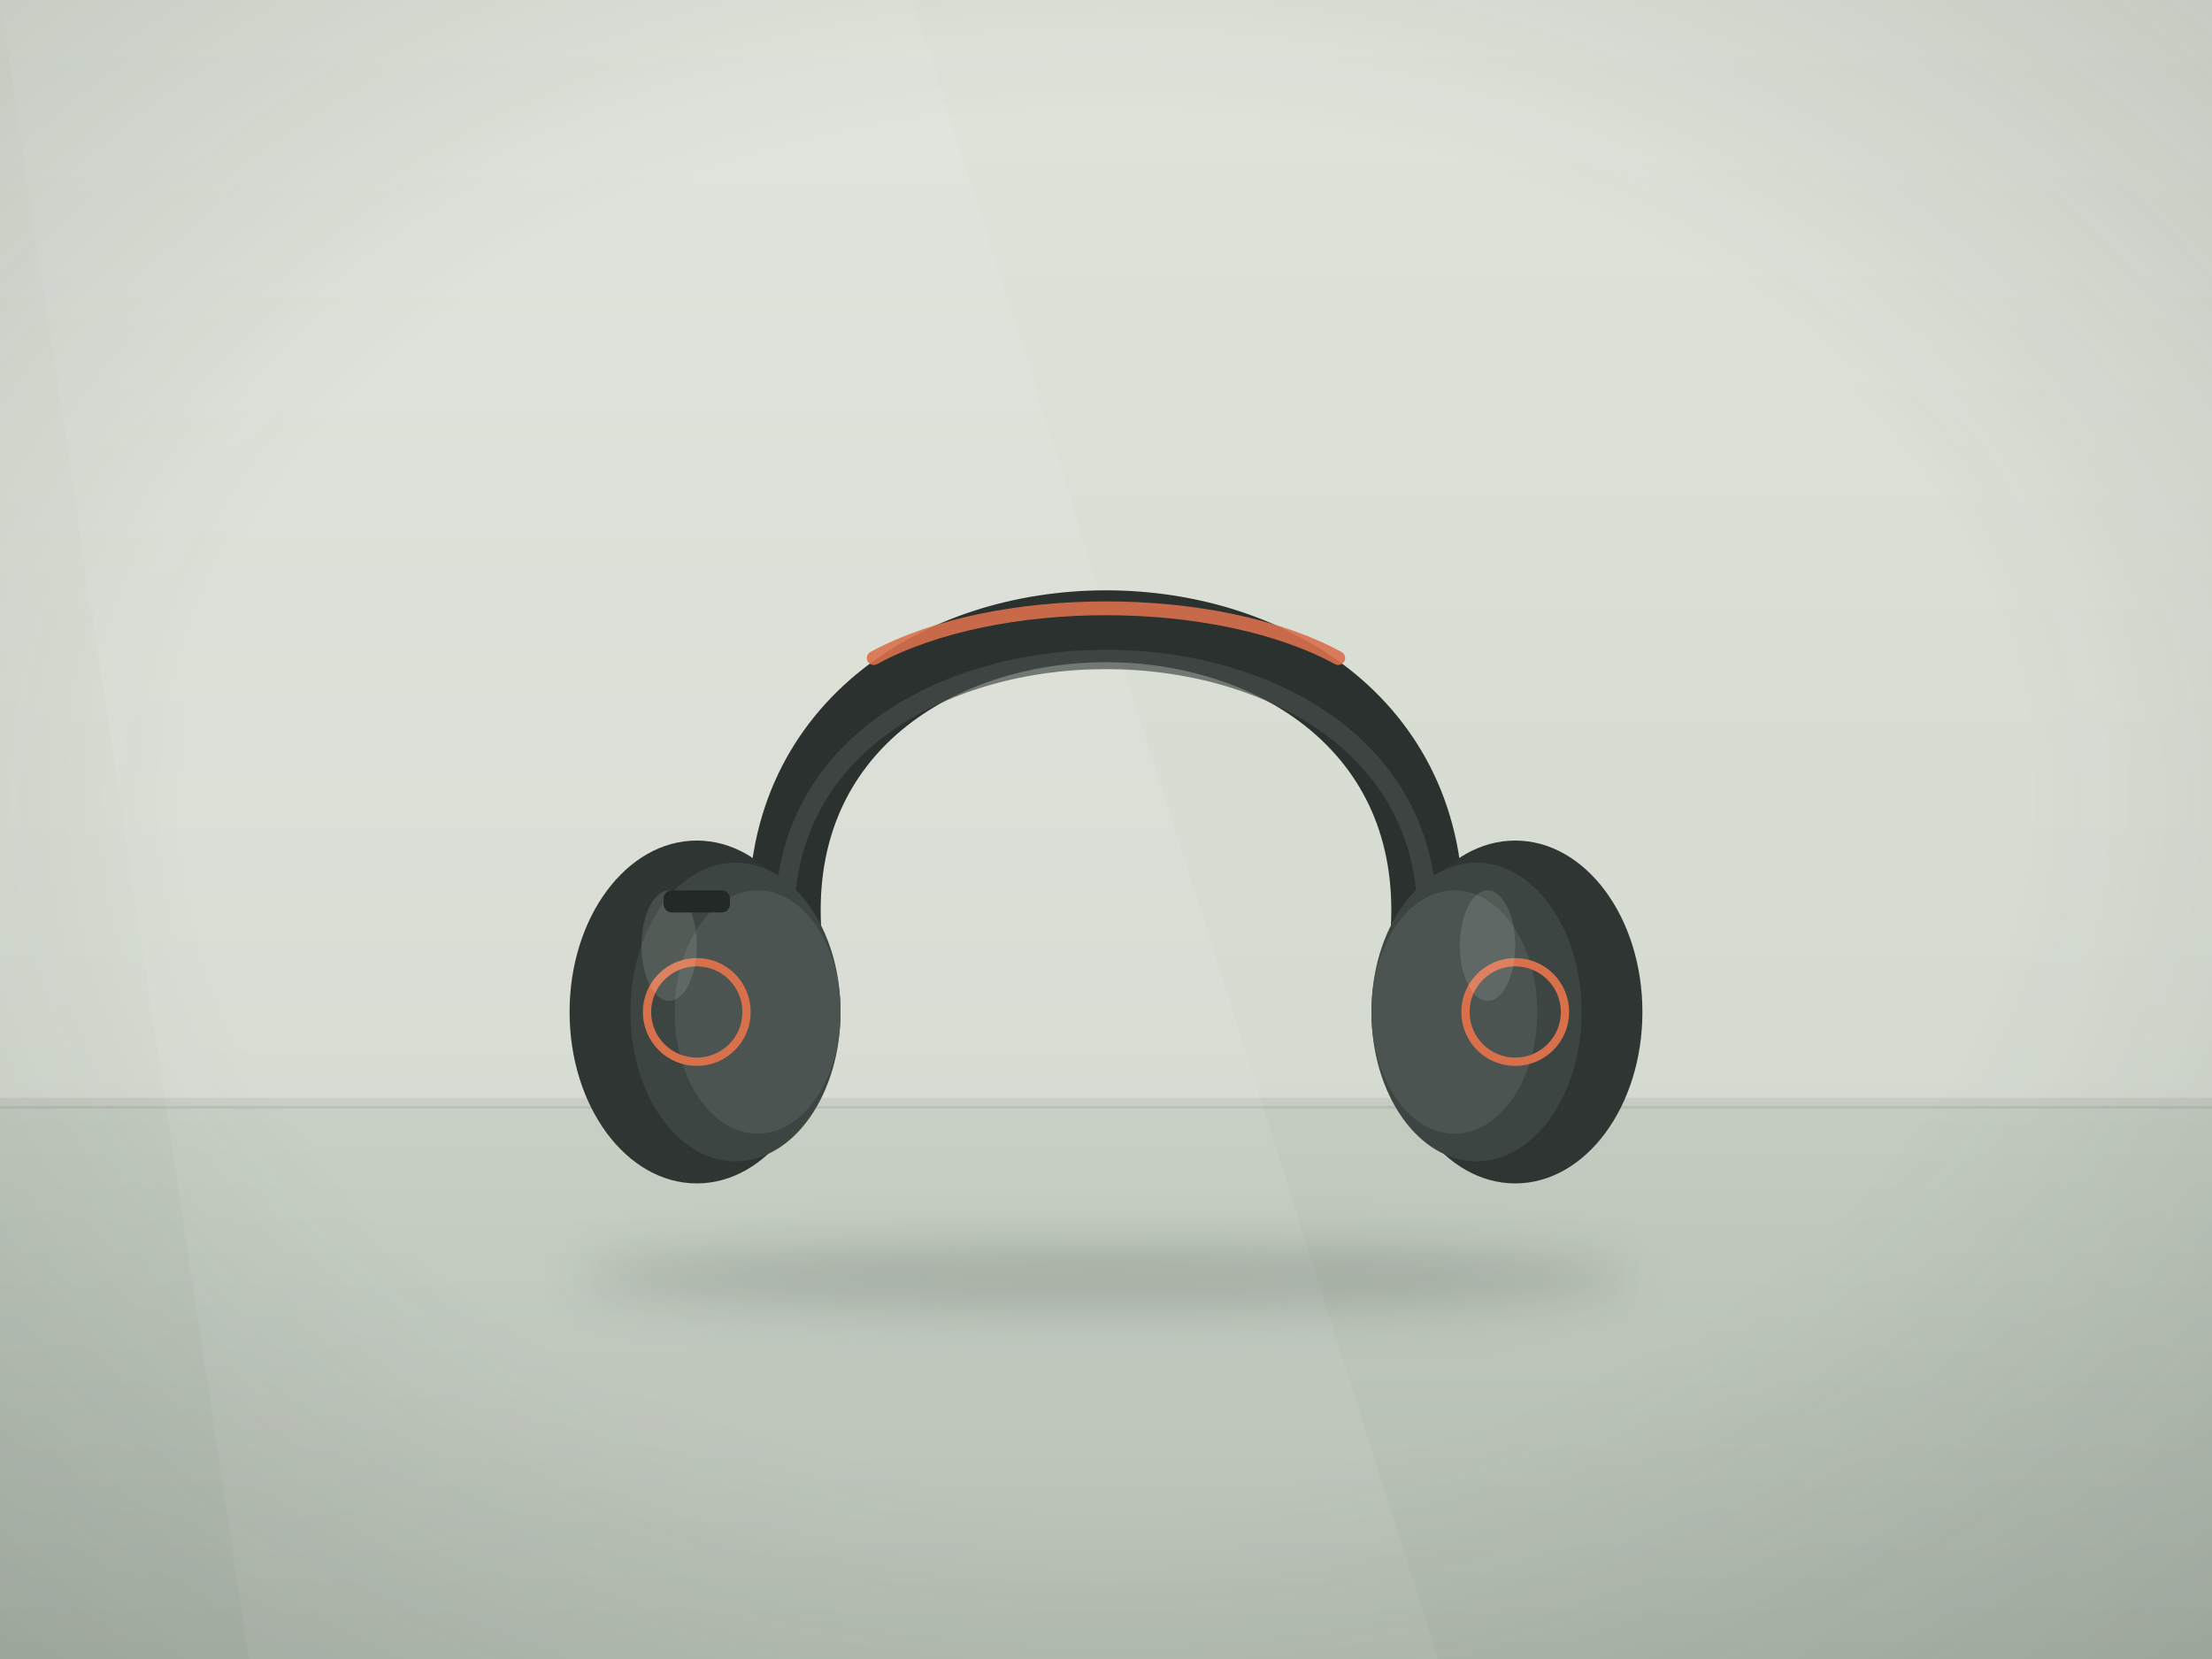
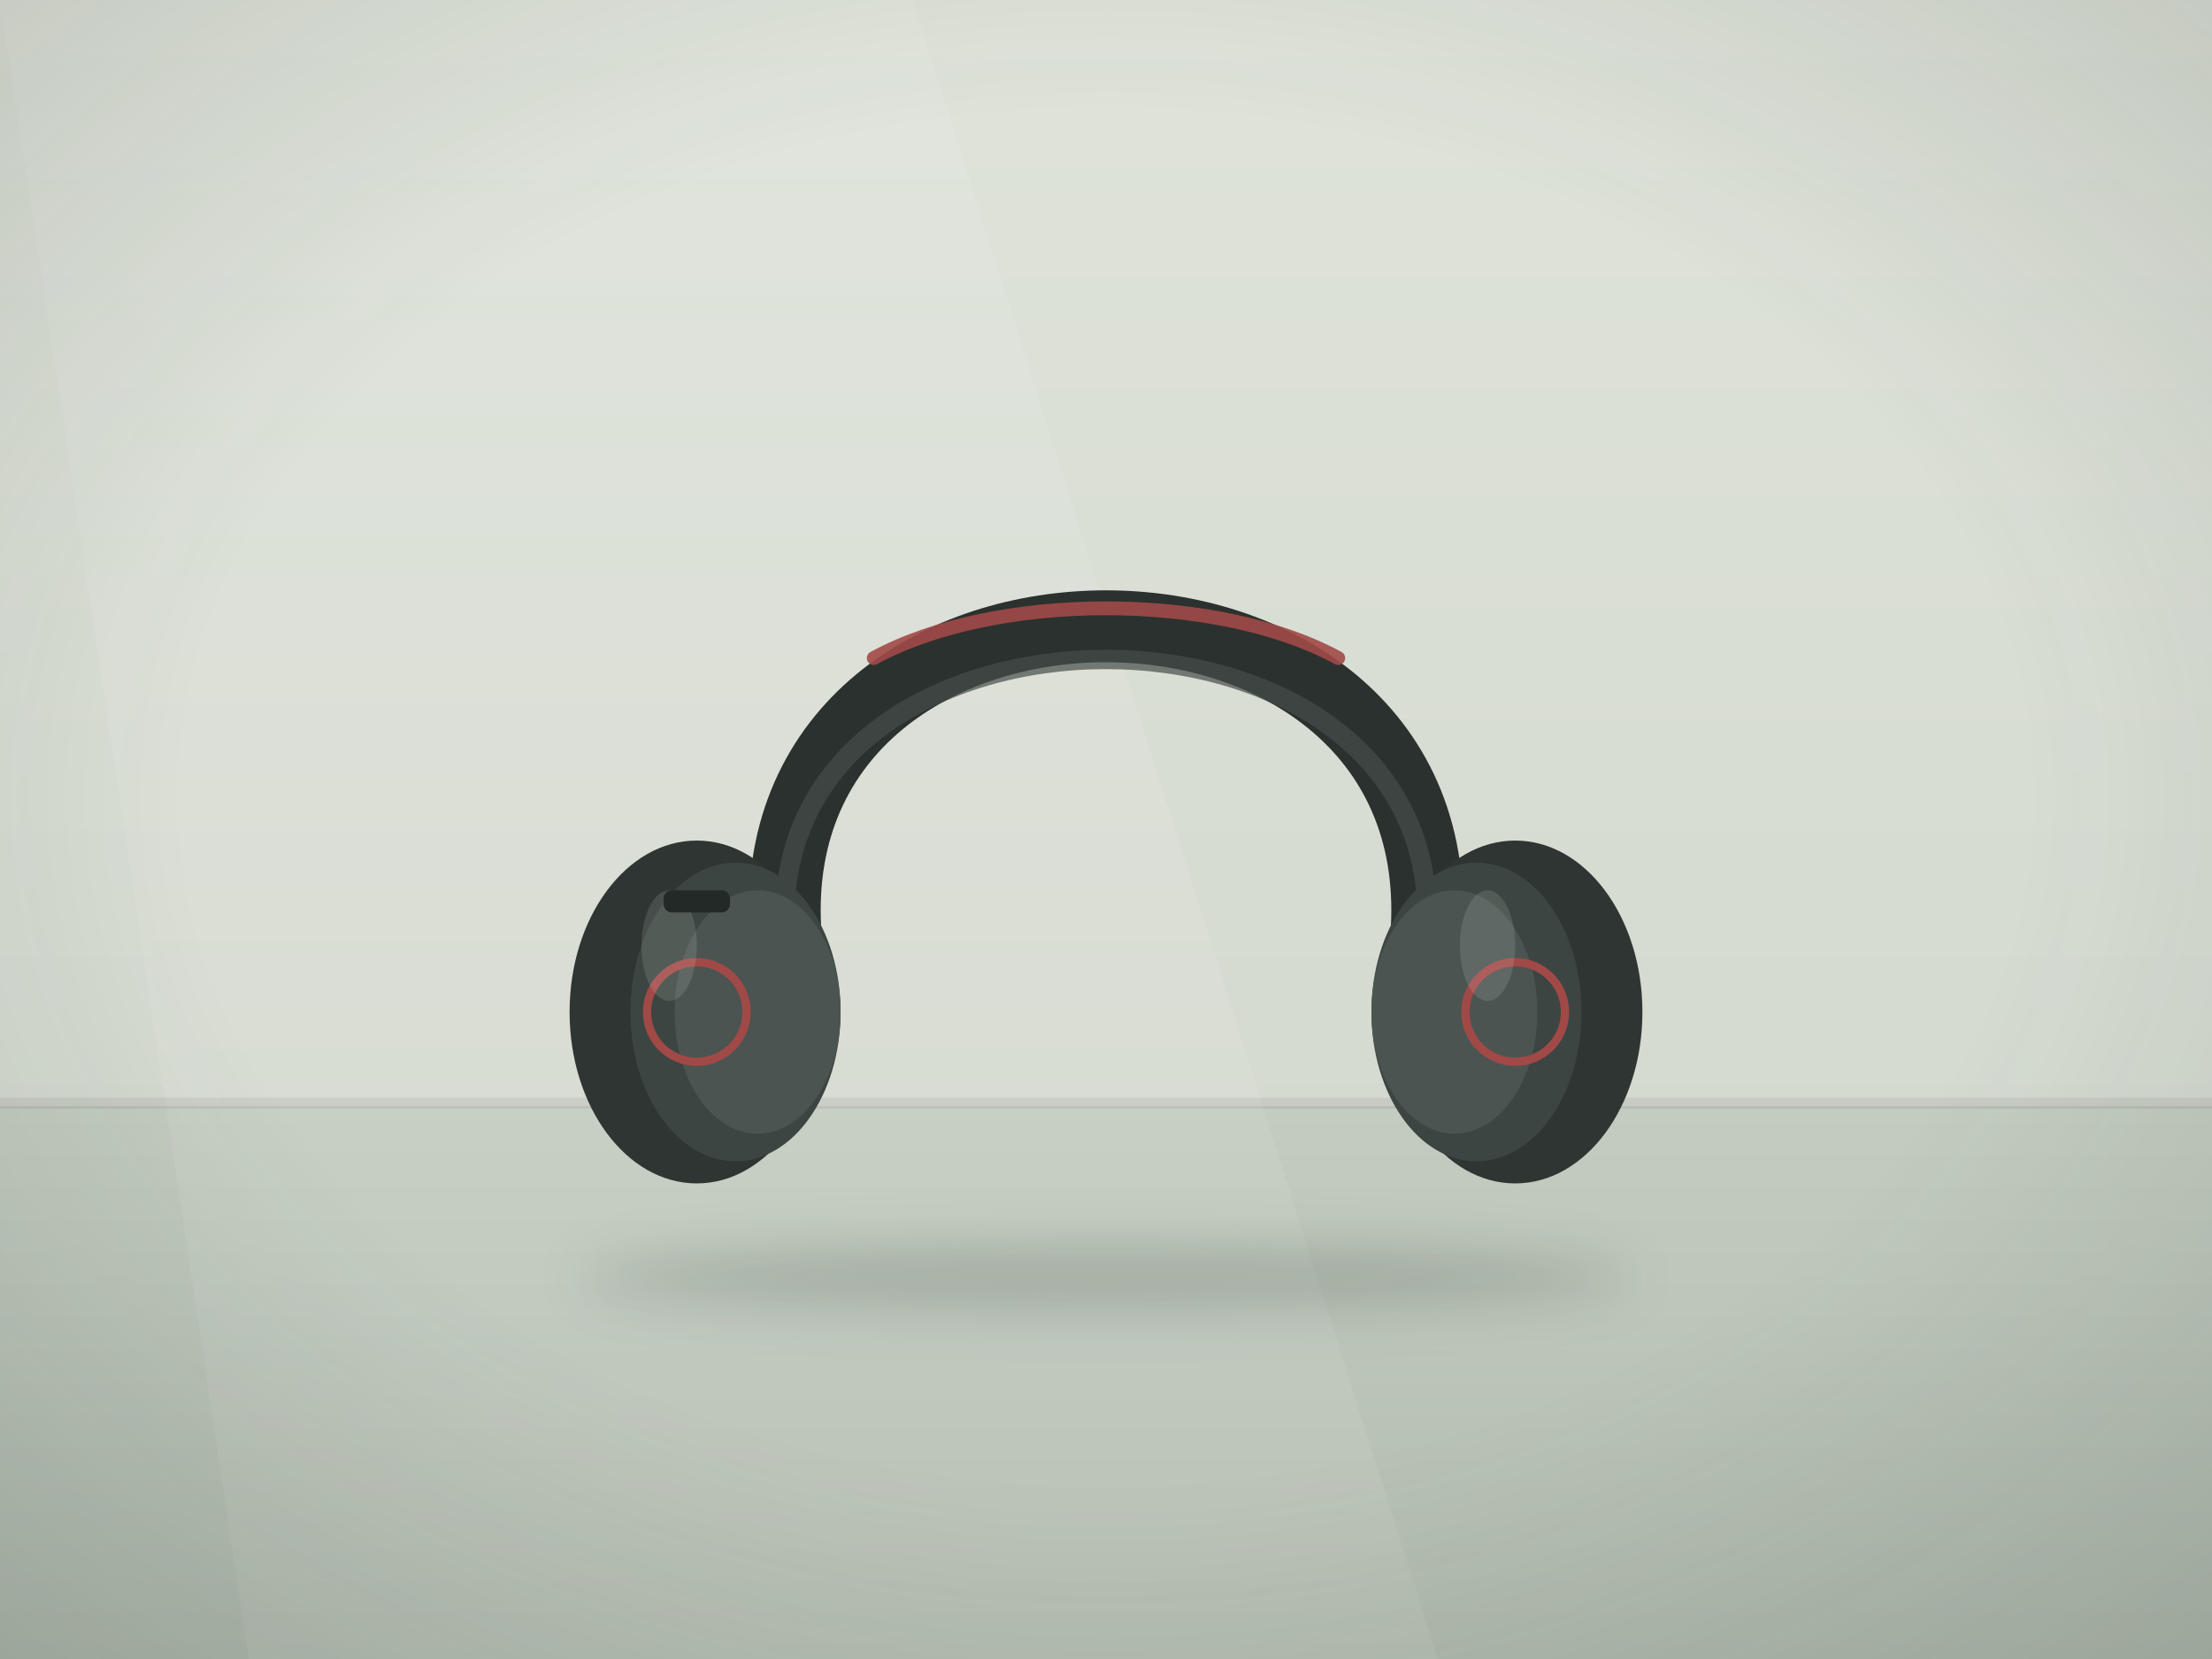
<svg xmlns="http://www.w3.org/2000/svg" viewBox="0 0 800 600" preserveAspectRatio="xMidYMid slice">
  <defs>
    <linearGradient id="wall" x1="0" y1="0" x2="0" y2="1">
      <stop offset="0" stop-color="#DFE3DA" />
      <stop offset="1" stop-color="#D0D6CC" />
    </linearGradient>
    <linearGradient id="floor" x1="0" y1="0" x2="0" y2="1">
      <stop offset="0" stop-color="#C4CCC1" />
      <stop offset="1" stop-color="#B2BBAF" />
    </linearGradient>
    <radialGradient id="vig" cx="50%" cy="48%" r="75%">
      <stop offset=".55" stop-color="#1E2A24" stop-opacity="0" />
      <stop offset="1" stop-color="#1E2A24" stop-opacity=".16" />
    </radialGradient>
    <filter id="blur" x="-30%" y="-80%" width="160%" height="260%">
      <feGaussianBlur stdDeviation="9" />
    </filter>
  </defs>
  <rect x="0" y="0" width="800" height="600" rx="0" fill="url(#wall)" />
  <rect x="0" y="400" width="800" height="200" rx="0" fill="url(#floor)" />
  <rect x="0" y="397" width="800" height="4" rx="0" fill="#000" opacity=".07" />
  <path d="M0 0 L330 0 L520 600 L90 600 Z" fill="#FFFDF8" opacity=".07" />
  <ellipse cx="400" cy="462" rx="190" ry="12" fill="#1E2A24" opacity="0.18" filter="url(#blur)" />
  <path d="M284 336 C 276 190 524 190 516 336" fill="none" stroke="#2B312E" stroke-width="26" stroke-linecap="round" stroke-linejoin="round" />
  <path d="M284 336 C 278 206 522 206 516 336" fill="none" stroke="#454C48" stroke-width="7" stroke-linecap="round" stroke-linejoin="round" opacity=".7" />
-   <path d="M316 238 C 360 214 440 214 484 238" fill="none" stroke="#D9704C" stroke-width="5" stroke-linecap="round" stroke-linejoin="round" opacity=".9" />
+   <path d="M316 238 C 360 214 440 214 484 238" fill="none" stroke="#A14947" stroke-width="5" stroke-linecap="round" stroke-linejoin="round" opacity=".9" />
  <ellipse cx="252" cy="366" rx="46" ry="62" fill="#2E3532" />
  <ellipse cx="266" cy="366" rx="38" ry="54" fill="#3C4541" />
  <ellipse cx="274" cy="366" rx="30" ry="44" fill="#4B5450" />
-   <circle cx="252" cy="366" r="18" fill="none" stroke="#D9704C" stroke-width="3" />
+   <circle cx="252" cy="366" r="18" fill="none" stroke="#A14947" stroke-width="3" />
  <ellipse cx="242" cy="342" rx="10" ry="20" fill="#FFFFFF" opacity=".12" />
  <ellipse cx="548" cy="366" rx="46" ry="62" fill="#2E3532" />
  <ellipse cx="534" cy="366" rx="38" ry="54" fill="#3C4541" />
  <ellipse cx="526" cy="366" rx="30" ry="44" fill="#4B5450" />
-   <circle cx="548" cy="366" r="18" fill="none" stroke="#D9704C" stroke-width="3" />
+   <circle cx="548" cy="366" r="18" fill="none" stroke="#A14947" stroke-width="3" />
  <ellipse cx="538" cy="342" rx="10" ry="20" fill="#FFFFFF" opacity=".12" />
  <rect x="240" y="322" width="24" height="8" rx="3" fill="#222926" />
  <rect x="0" y="0" width="800" height="600" rx="0" fill="url(#vig)" />
</svg>
